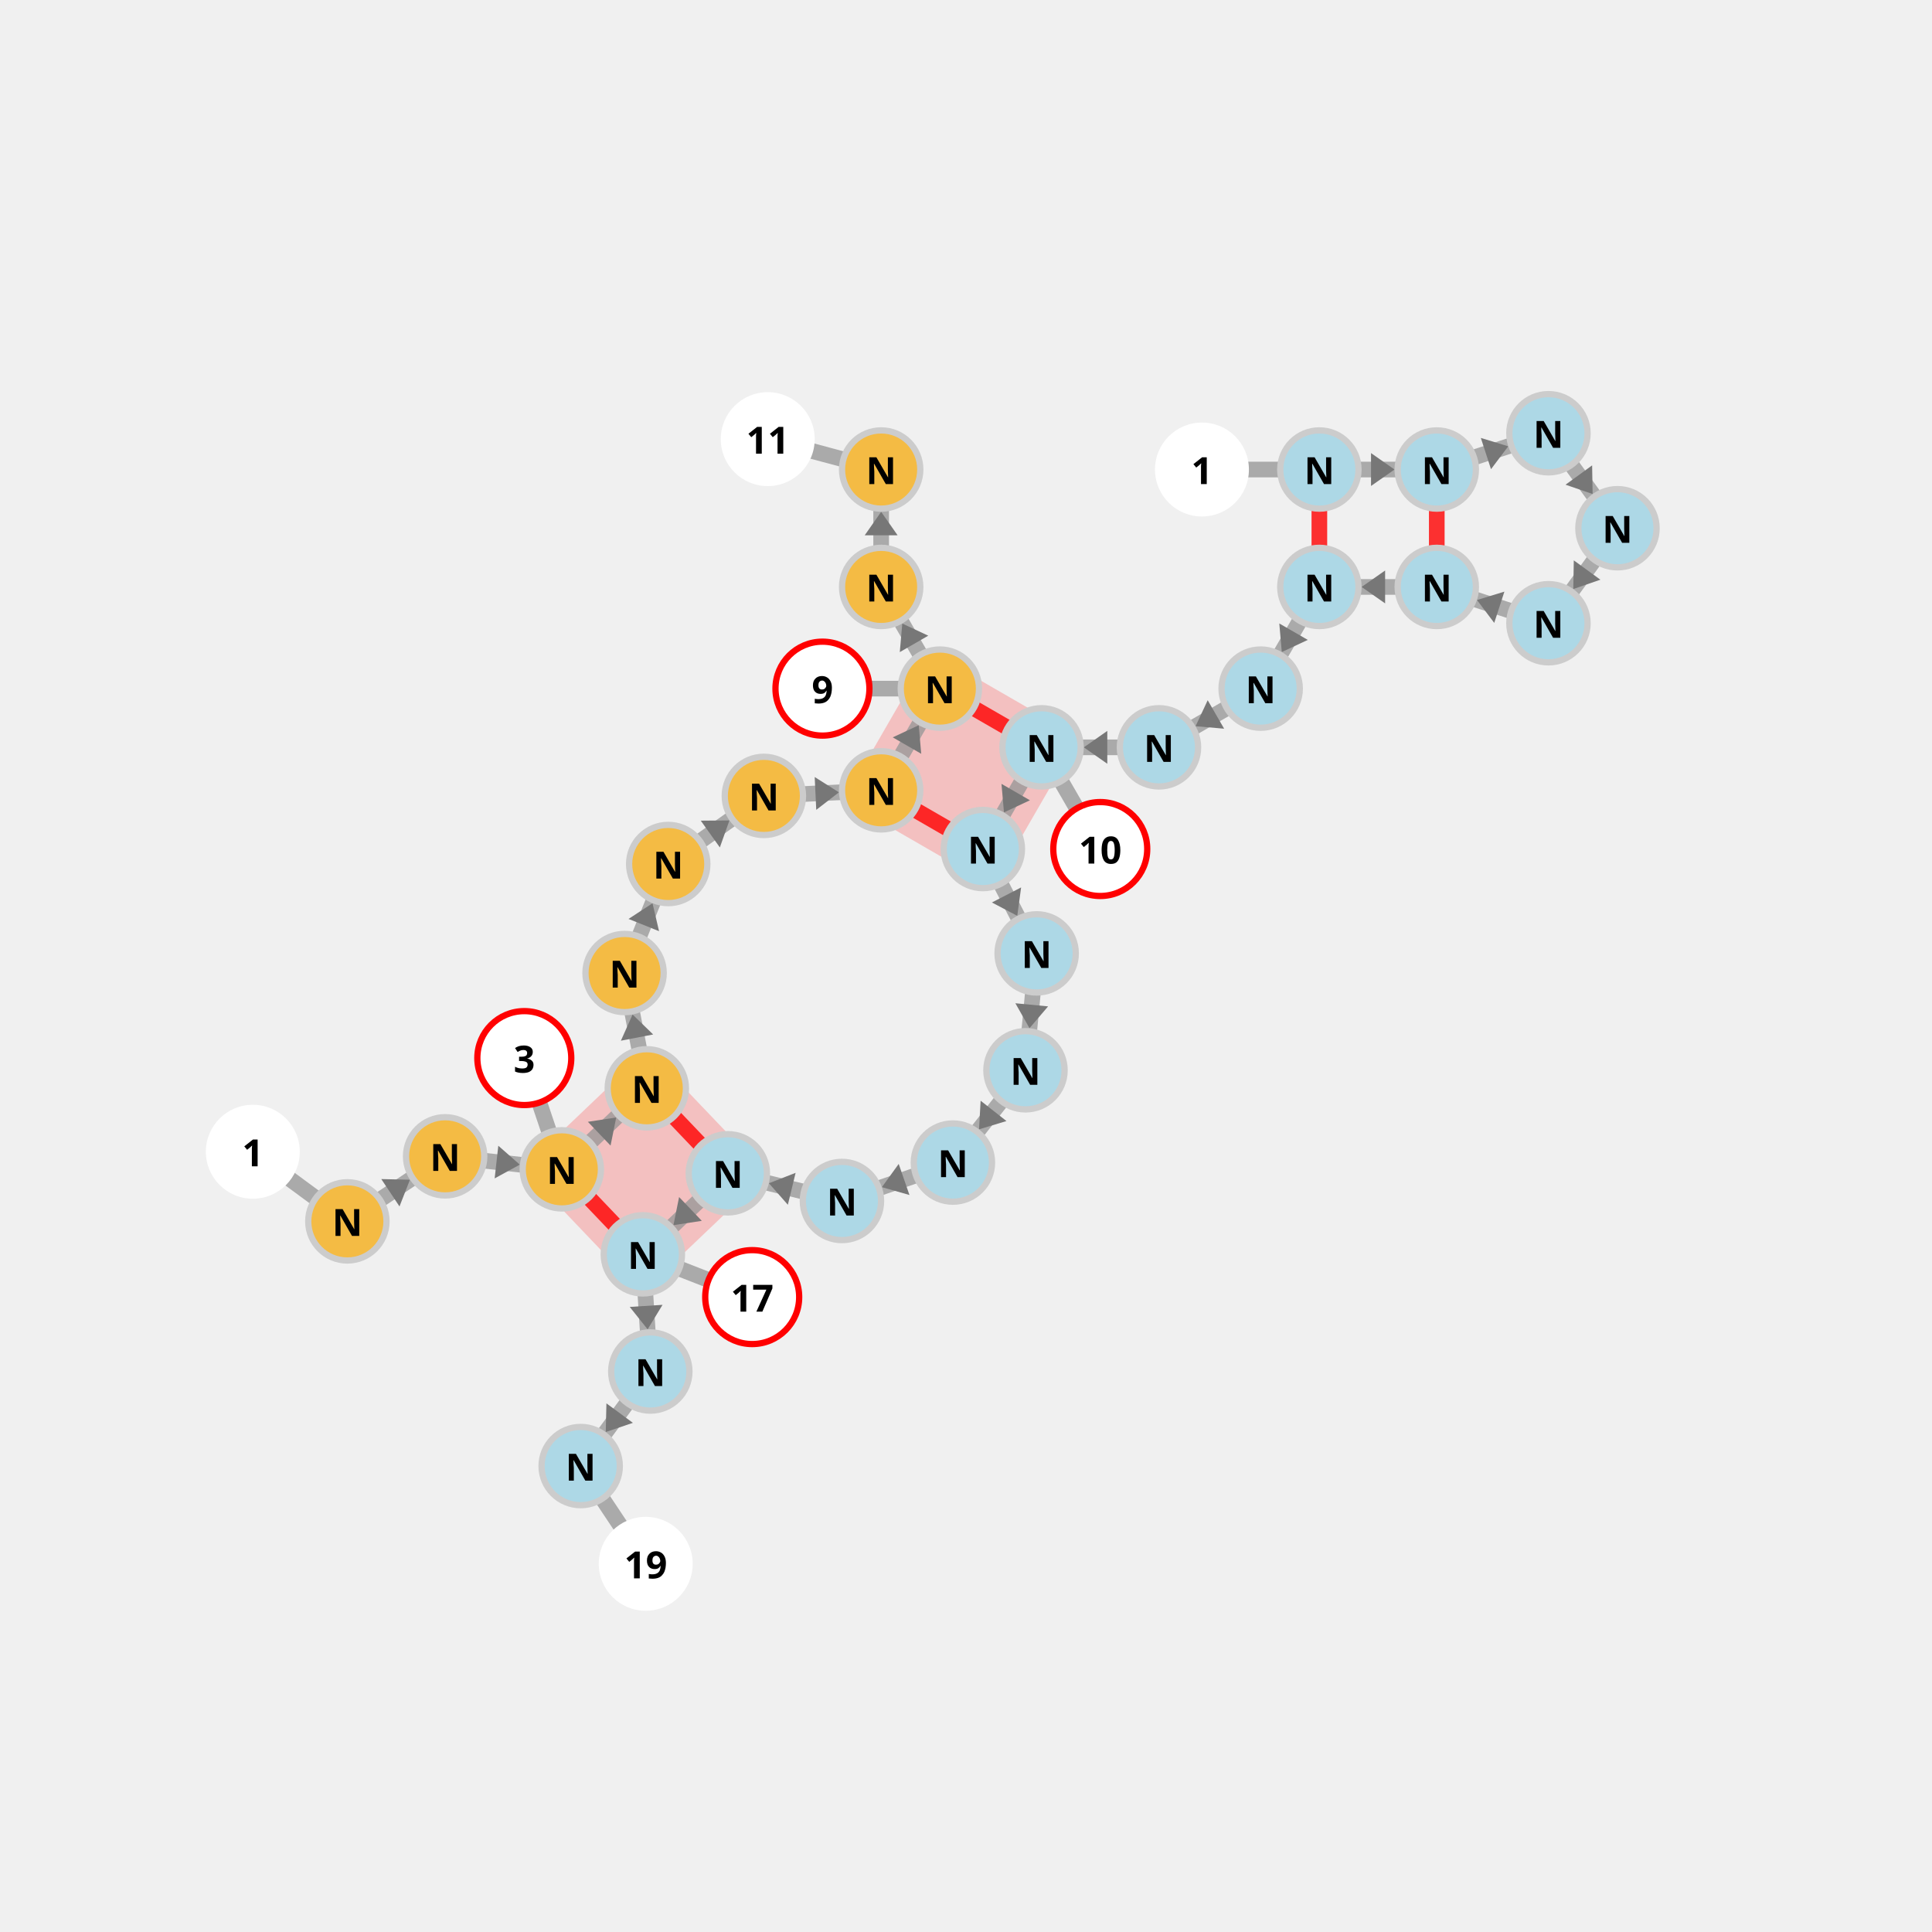
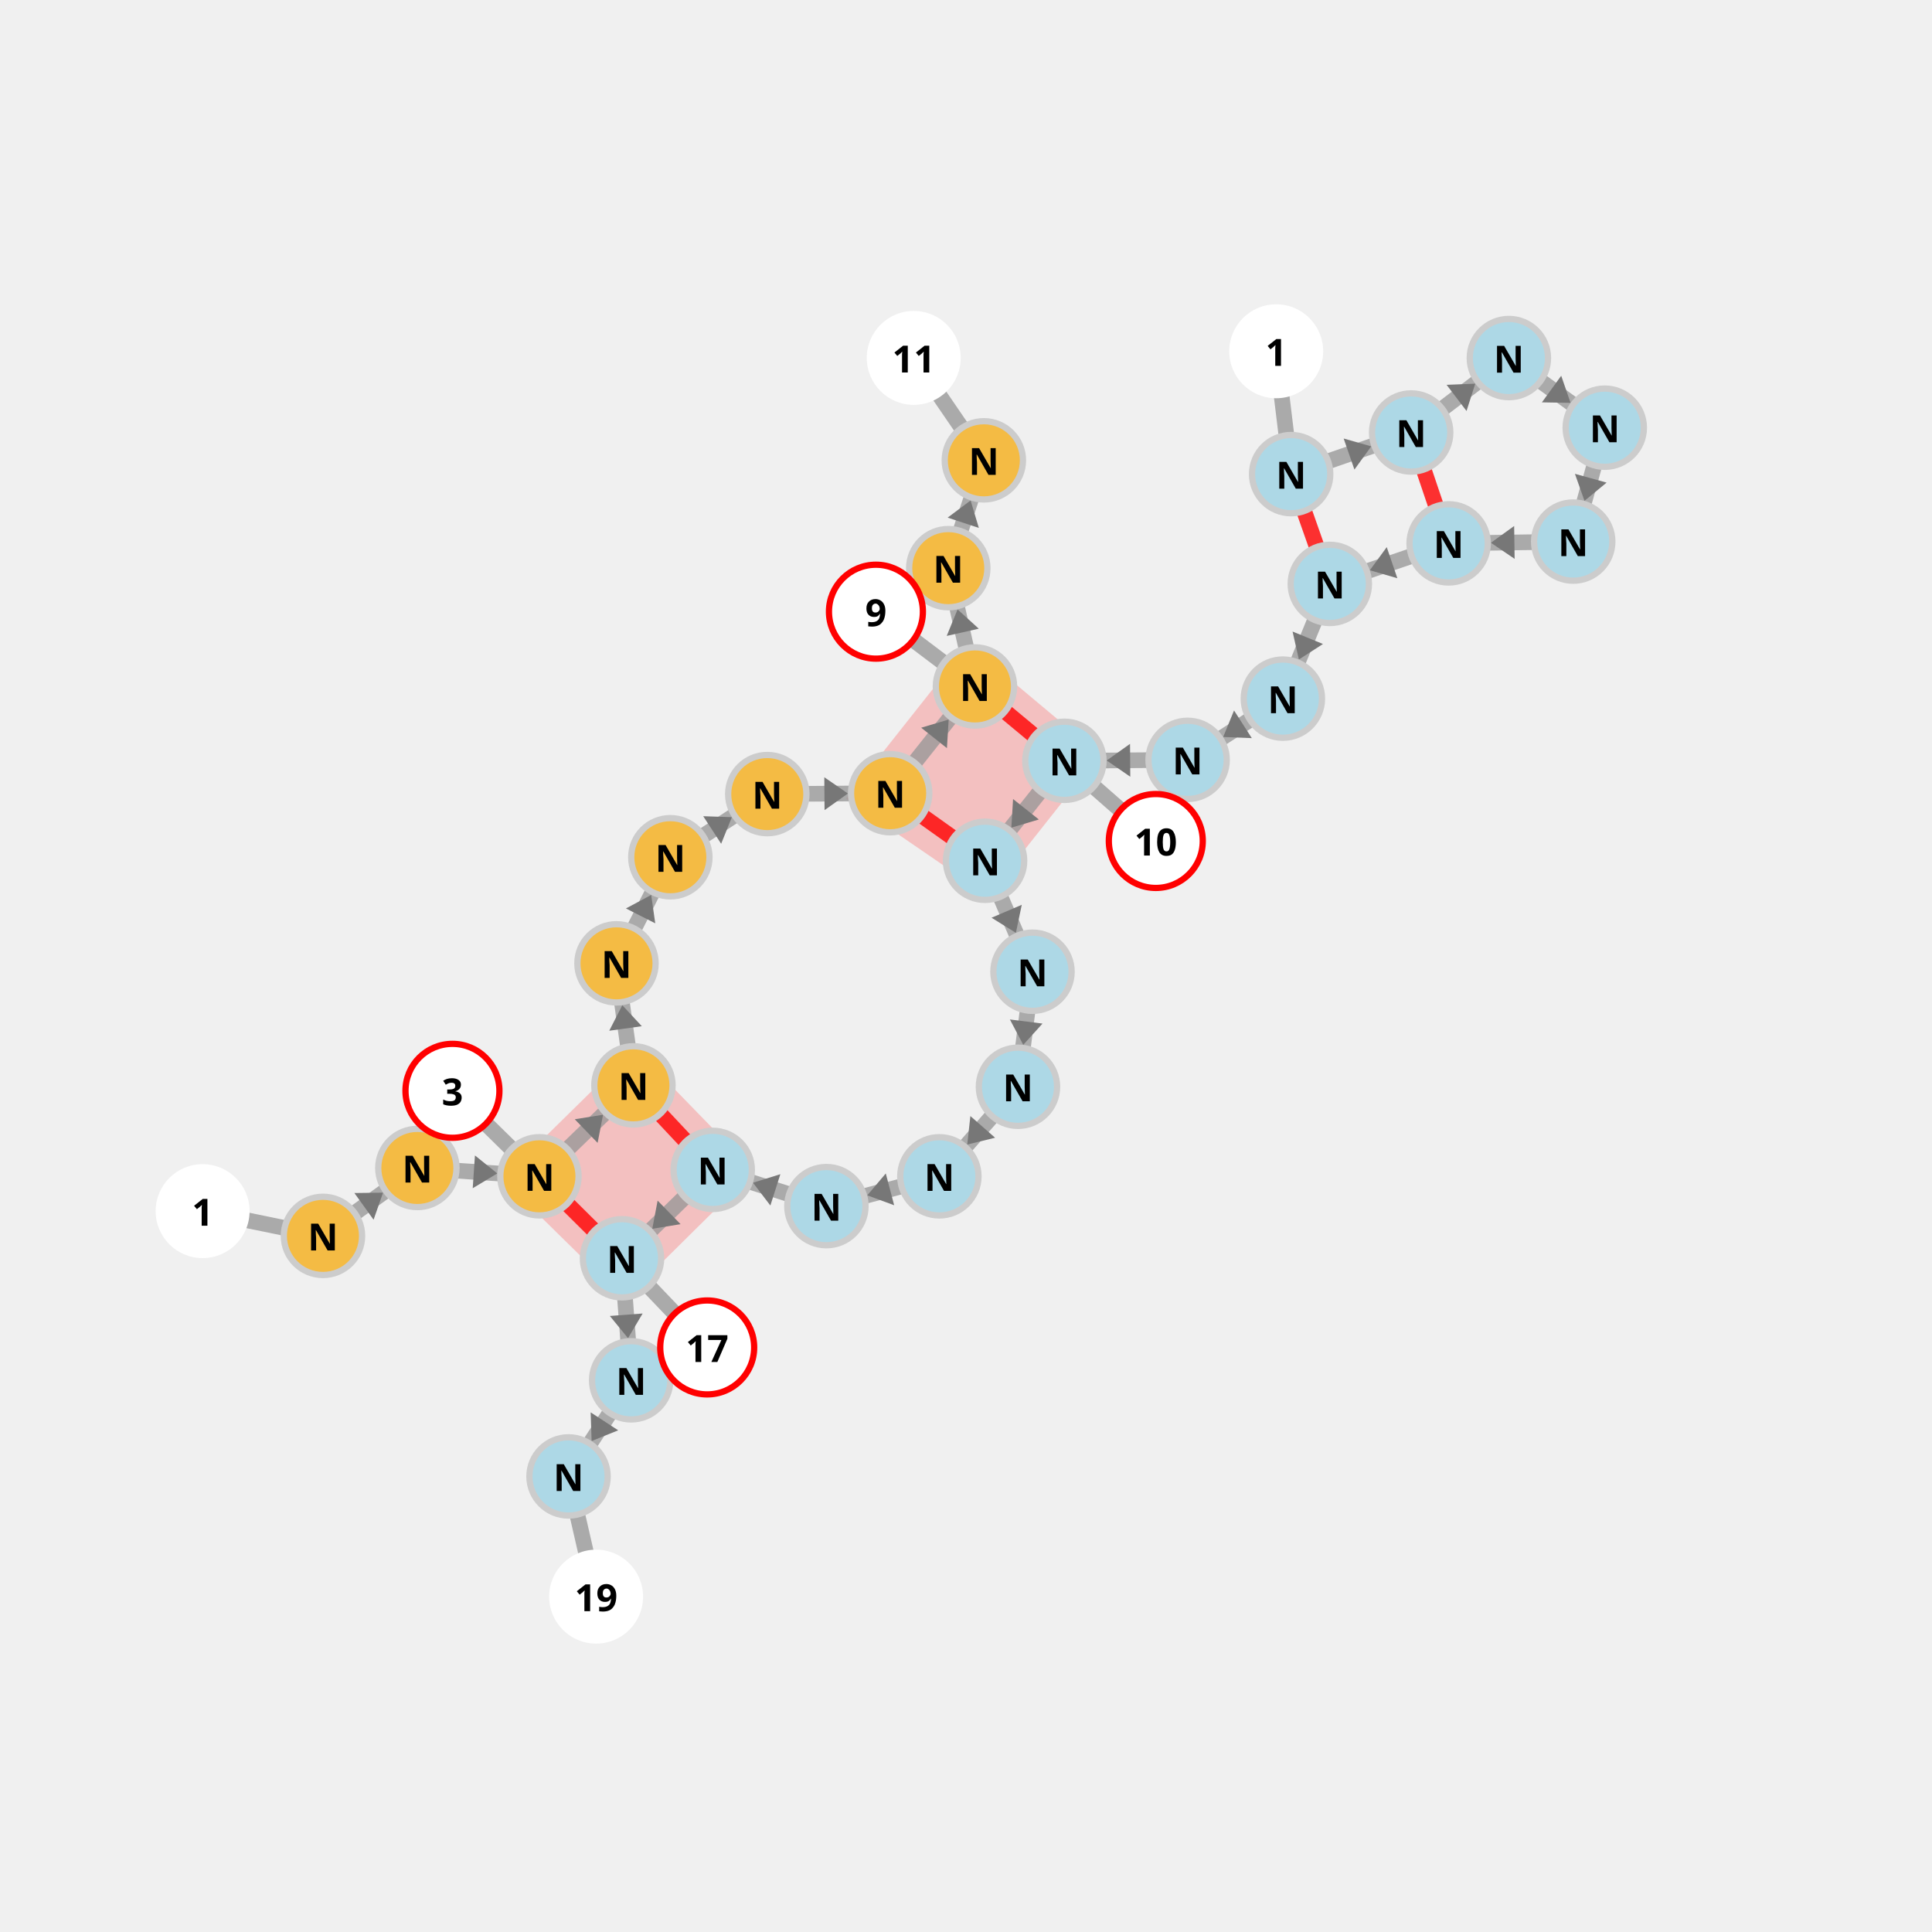
<svg xmlns="http://www.w3.org/2000/svg" viewBox="0 0 300 300">
  <style type="text/css">
 circle.fornac-node, polygon.fornac-node {
  stroke: #ccc;
  stroke-width: 0.8;
  opacity: 1;
  fill: white;
}

path.fornac-directionArrow {
  fill: #777;
  stroke: none;
  stroke-width: 0.8px;
}

g.fornac-plot {
    /* outline: 1px solid red; */
}

circle.fornac-node[base_type="a"] {
  fill: #dbdb8d;
}

circle.fornac-node[base_type="c"] {
  fill: #98df8a;
}

circle.fornac-node[base_type="g"] {
  fill: #ff9896;
}

circle.fornac-node[base_type="u"], circle.fornac-node[base_type="t"] {
  fill: #aec7e8;
}

.fornac-node &gt; text {
     pointer-events: none;
 }

circle.fornac-node[node_type="label"] {
    stroke: transparent;
    stroke-width: 0;
    fill: white;
    display: inline;
}

circle.fornac-node[node_type="protein"] {
    fill: gray;
    fill-opacity: 0.5;
    stroke-width: 4;
}

.fornac-selectedNode &gt; circle.fornac-node {
    stroke: red;
}

text.fornac-nodeLabel {
    font-weight: bold;
    font-family: Tahoma, Geneva, sans-serif;
    font-size: 0.4em;
    color: rgb(100,100,100);
    text-anchor: middle;
    alignment-baseline: middle;
    dominant-baseline: central;
    pointer-events: none;
    -webkit-touch-callout: none;
    -webkit-user-select: none;
    -khtml-user-select: none;
    -moz-user-select: none;
    -ms-user-select: none;
    user-select: none;
}

line.fornac-link {
  stroke: #999;
  stroke-opacity: 0.8;
  stroke-width: 2;
}

line.fornac-link[link_type="pseudoknot"] {
    stroke: red;
}

line.fornac-link[link_type="basepair"] {
  stroke: red;
}

line.fornac-link[link_type="intermolecule"] {
  stroke: blue;
}

line.fornac-link[link_type="chain_chain"] {
  stroke-dasharray: 3,3;
}

line.fornac-link[link_type="fake"] {
  stroke: green;
}

text.fornac-plotLabel {
    font-family: Tahoma, Geneva, sans-serif;
    font-weight: bolder;
    font-size: 1.2em;
    fill: rgba(200, 200, 200, 0.5);
    text-anchor: middle;
    alignment-baseline: central;
}

.fornac-transparent {
    fill: transparent;
    stroke-width: 0;
    stroke-opacity: 0;
    opacity: 0;
    visibility: hidden;
    pointer-events: none;
}

.fornac-dragLine {
  stroke: #999;
  stroke-width: 2;
  pointer-events: none;
}

.fornac-mouseEventHelper &gt; .extent {
  fill-opacity: .1;
  stroke: #fff;
  shape-rendering: crispEdges;
}

.d3-context-menu {
	position: absolute;
	display: none;
	background-color: #f2f2f2;
	border-radius: 4px;

	font-family: Arial, sans-serif;
	font-size: 14px;
	min-width: 150px;
	border: 1px solid #d4d4d4;

	z-index:1200;
}

.d3-context-menu ul {
	list-style-type: none;
	margin: 4px 0px;
	padding: 0px;
	cursor: default;
}

.d3-context-menu ul li {
	padding: 4px 16px;

	-webkit-touch-callout: none; /* iOS Safari */
	-webkit-user-select: none;   /* Chrome/Safari/Opera */
	-khtml-user-select: none;    /* Konqueror */
	-moz-user-select: none;      /* Firefox */
	-ms-user-select: none;       /* Internet Explorer/Edge */
	user-select: none;
}

.d3-context-menu ul li:hover {
	background-color: #4677f8;
	color: #fefefe;
}

.d3-context-menu-selected {
	background-color: #4677f8;
	color: #fefefe;
}

/*
	Header
*/

.d3-context-menu ul li.is-header
.d3-context-menu ul li.is-header:hover {
	background-color: #f2f2f2;
	color: #444;
	font-weight: bold;
	font-style: italic;
}

/*
	Disabled
*/

.d3-context-menu ul li.is-disabled
.d3-context-menu ul li.is-disabled:hover {
	background-color: #f2f2f2;
	color: #888;
	cursor: not-allowed;
}

/*
	Divider
*/

.d3-context-menu ul li.is-divider {
	padding: 0px 0px;
}

.d3-context-menu ul li.is-divider:hover {
	background-color: #f2f2f2;
}

.d3-context-menu ul hr {
	border: 0;
    height: 0;
    border-top: 1px solid rgba(0, 0, 0, 0.1);
    border-bottom: 1px solid rgba(255, 255, 255, 0.3);
}

/*# sourceMappingURL=fornac.css.map*/ 
</style>
-   <g class="fornac-plot" transform="translate(83.31986,-48.64278)scale(1.215503,1.215503)">
-     <polyline points="24.433,189.906 13.577,200.257 3.225,189.401 14.081,179.05 24.433,189.906 " style="fill:red;opacity:0.2;stroke:red;stroke-width:7" />
-     <polyline points="64.51,135.49 57.01,148.481 44.019,140.981 51.519,127.99 64.51,135.49 " style="fill:red;opacity:0.2;stroke:red;stroke-width:7" />
-     <g class="fornac-links">
-       <line class="link fornac-link" x1="100" y1="100" x2="100" y2="115" link_type="basepair" pointer-events="all" start="1" end="7" />
-       <line class="link fornac-link" x1="115" y1="100" x2="115" y2="115" link_type="basepair" pointer-events="all" start="2" end="6" />
-       <line class="link fornac-link" x1="100" y1="100" x2="115" y2="100" link_type="backbone" pointer-events="all" start="1" end="2" />
-       <line class="link fornac-link" x1="115" y1="100" x2="129.266" y2="95.365" link_type="backbone" pointer-events="all" start="2" end="3" />
-       <line class="link fornac-link" x1="129.266" y1="95.365" x2="138.083" y2="107.5" link_type="backbone" pointer-events="all" start="3" end="4" />
-       <line class="link fornac-link" x1="138.083" y1="107.5" x2="129.266" y2="119.635" link_type="backbone" pointer-events="all" start="4" end="5" />
-       <line class="link fornac-link" x1="129.266" y1="119.635" x2="115" y2="115" link_type="backbone" pointer-events="all" start="5" end="6" />
-       <line class="link fornac-link" x1="115" y1="115" x2="100" y2="115" link_type="backbone" pointer-events="all" start="6" end="7" />
-       <line class="link fornac-link" x1="100" y1="115" x2="92.5" y2="127.99" link_type="backbone" pointer-events="all" start="7" end="8" />
-       <line class="link fornac-link" x1="92.5" y1="127.99" x2="79.51" y2="135.49" link_type="backbone" pointer-events="all" start="8" end="9" />
-       <line class="link fornac-link" x1="64.51" y1="135.49" x2="51.519" y2="127.99" link_type="basepair" pointer-events="all" start="10" end="31" />
-       <line class="link fornac-link" x1="79.51" y1="135.49" x2="64.51" y2="135.49" link_type="backbone" pointer-events="all" start="9" end="10" />
-       <line class="link fornac-link" x1="57.01" y1="148.481" x2="44.019" y2="140.981" link_type="basepair" pointer-events="all" start="11" end="30" />
-       <line class="link fornac-link" x1="64.51" y1="135.49" x2="57.01" y2="148.481" link_type="backbone" pointer-events="all" start="10" end="11" />
-       <line class="link fornac-link" x1="57.01" y1="148.481" x2="63.883" y2="161.813" link_type="backbone" pointer-events="all" start="11" end="12" />
-       <line class="link fornac-link" x1="63.883" y1="161.813" x2="62.457" y2="176.745" link_type="backbone" pointer-events="all" start="12" end="13" />
-       <line class="link fornac-link" x1="62.457" y1="176.745" x2="53.185" y2="188.536" link_type="backbone" pointer-events="all" start="13" end="14" />
-       <line class="link fornac-link" x1="53.185" y1="188.536" x2="39.01" y2="193.442" link_type="backbone" pointer-events="all" start="14" end="15" />
-       <line class="link fornac-link" x1="24.433" y1="189.906" x2="14.081" y2="179.05" link_type="basepair" pointer-events="all" start="16" end="26" />
-       <line class="link fornac-link" x1="39.01" y1="193.442" x2="24.433" y2="189.906" link_type="backbone" pointer-events="all" start="15" end="16" />
-       <line class="link fornac-link" x1="13.577" y1="200.257" x2="3.225" y2="189.401" link_type="basepair" pointer-events="all" start="17" end="25" />
-       <line class="link fornac-link" x1="24.433" y1="189.906" x2="13.577" y2="200.257" link_type="backbone" pointer-events="all" start="16" end="17" />
-       <line class="link fornac-link" x1="13.577" y1="200.257" x2="14.528" y2="215.227" link_type="backbone" pointer-events="all" start="17" end="18" />
-       <line class="link fornac-link" x1="14.528" y1="215.227" x2="5.634" y2="227.306" link_type="backbone" pointer-events="all" start="18" end="19" />
-       <line class="link fornac-link" x1="-24.171" y1="196.047" x2="-11.682" y2="187.738" link_type="backbone" pointer-events="all" start="23" end="24" />
-       <line class="link fornac-link" x1="-11.682" y1="187.738" x2="3.225" y2="189.401" link_type="backbone" pointer-events="all" start="24" end="25" />
-       <line class="link fornac-link" x1="3.225" y1="189.401" x2="14.081" y2="179.05" link_type="backbone" pointer-events="all" start="25" end="26" />
-       <line class="link fornac-link" x1="14.081" y1="179.05" x2="11.243" y2="164.321" link_type="backbone" pointer-events="all" start="26" end="27" />
-       <line class="link fornac-link" x1="11.243" y1="164.321" x2="16.818" y2="150.395" link_type="backbone" pointer-events="all" start="27" end="28" />
-       <line class="link fornac-link" x1="16.818" y1="150.395" x2="29.036" y2="141.694" link_type="backbone" pointer-events="all" start="28" end="29" />
-       <line class="link fornac-link" x1="29.036" y1="141.694" x2="44.019" y2="140.981" link_type="backbone" pointer-events="all" start="29" end="30" />
-       <line class="link fornac-link" x1="44.019" y1="140.981" x2="51.519" y2="127.99" link_type="backbone" pointer-events="all" start="30" end="31" />
-       <line class="link fornac-link" x1="51.519" y1="127.99" x2="44.019" y2="115" link_type="backbone" pointer-events="all" start="31" end="32" />
-       <line class="link fornac-link" x1="44.019" y1="115" x2="44.019" y2="100" link_type="backbone" pointer-events="all" start="32" end="33" />
-       <line class="link fornac-link" x1="100" y1="100" x2="85" y2="100" link_type="label_link" pointer-events="all" start="1" end="1" />
-       <line class="link fornac-link" x1="64.51" y1="135.49" x2="72.01" y2="148.481" link_type="label_link" pointer-events="all" start="10" end="1" />
-       <line class="link fornac-link" x1="13.577" y1="200.257" x2="27.546" y2="205.721" link_type="label_link" pointer-events="all" start="17" end="1" />
-       <line class="link fornac-link" x1="5.634" y1="227.306" x2="13.943" y2="239.794" link_type="label_link" pointer-events="all" start="19" end="1" />
-       <line class="link fornac-link" x1="-24.171" y1="196.047" x2="-36.25" y2="187.154" link_type="label_link" pointer-events="all" start="23" end="1" />
-       <line class="link fornac-link" x1="3.225" y1="189.401" x2="-1.568" y2="175.187" link_type="label_link" pointer-events="all" start="25" end="1" />
-       <line class="link fornac-link" x1="51.519" y1="127.99" x2="36.519" y2="127.99" link_type="label_link" pointer-events="all" start="31" end="1" />
-       <line class="link fornac-link" x1="44.019" y1="100" x2="29.53" y2="96.118" link_type="label_link" pointer-events="all" start="33" end="1" />
-     </g>
-     <g class="fornac-nodes">
-       <g class="gnode" struct_name="empty" transform="translate(100,100)" num="n1" rnum="n33">
-         <path class="fornac-directionArrow" node_num="1" />
-         <circle class="fornac-node" node_type="nucleotide" node_num="1" r="5" style="fill: lightblue;" />
-         <text class="fornac-nodeLabel" label_type="nucleotide">N</text>
+   <g class="fornac-mouseEventHelper" style="pointer-events: all;">
+     <rect class="background" width="300" height="300" style="visibility: hidden;" />
+     <g class="fornac-plot" transform="translate(83.31986,-48.64278)scale(1.215503,1.215503)">
+       <polyline points="22.881,189.581 11.247,201.085 0.611,190.637 12.525,178.922 22.881,189.581 " style="fill:red;opacity:0.2;stroke:red;stroke-width:7" />
+       <polyline points="67.096,136.918 56.962,149.742 44.617,141.273 55.649,127.328 67.096,136.918 " style="fill:red;opacity:0.2;stroke:red;stroke-width:7" />
+       <g class="fornac-links">
+         <line class="link fornac-link" x1="96.395" y1="100.588" x2="101.335" y2="114.612" link_type="basepair" pointer-events="all" start="1" end="7" />
+         <line class="link fornac-link" x1="111.727" y1="95.269" x2="116.516" y2="109.434" link_type="basepair" pointer-events="all" start="2" end="6" />
+         <line class="link fornac-link" x1="96.395" y1="100.588" x2="111.727" y2="95.269" link_type="backbone" pointer-events="all" start="1" end="2" />
+         <line class="link fornac-link" x1="111.727" y1="95.269" x2="124.21" y2="85.761" link_type="backbone" pointer-events="all" start="2" end="3" />
+         <line class="link fornac-link" x1="124.21" y1="85.761" x2="136.46" y2="94.656" link_type="backbone" pointer-events="all" start="3" end="4" />
+         <line class="link fornac-link" x1="136.46" y1="94.656" x2="132.428" y2="109.205" link_type="backbone" pointer-events="all" start="4" end="5" />
+         <line class="link fornac-link" x1="132.428" y1="109.205" x2="116.516" y2="109.434" link_type="backbone" pointer-events="all" start="5" end="6" />
+         <line class="link fornac-link" x1="116.516" y1="109.434" x2="101.335" y2="114.612" link_type="backbone" pointer-events="all" start="6" end="7" />
+         <line class="link fornac-link" x1="101.335" y1="114.612" x2="95.338" y2="129.268" link_type="backbone" pointer-events="all" start="7" end="8" />
+         <line class="link fornac-link" x1="95.338" y1="129.268" x2="83.169" y2="137.09" link_type="backbone" pointer-events="all" start="8" end="9" />
+         <line class="link fornac-link" x1="67.429" y1="137.211" x2="56.002" y2="127.711" link_type="basepair" pointer-events="all" start="10" end="31" />
+         <line class="link fornac-link" x1="83.169" y1="137.09" x2="67.429" y2="137.211" link_type="backbone" pointer-events="all" start="9" end="10" />
+         <line class="link fornac-link" x1="57.295" y1="149.982" x2="45.172" y2="141.349" link_type="basepair" pointer-events="all" start="11" end="30" />
+         <line class="link fornac-link" x1="67.429" y1="137.211" x2="57.295" y2="149.982" link_type="backbone" pointer-events="all" start="10" end="11" />
+         <line class="link fornac-link" x1="57.295" y1="149.982" x2="63.353" y2="164.156" link_type="backbone" pointer-events="all" start="11" end="12" />
+         <line class="link fornac-link" x1="63.353" y1="164.156" x2="61.496" y2="178.852" link_type="backbone" pointer-events="all" start="12" end="13" />
+         <line class="link fornac-link" x1="61.496" y1="178.852" x2="51.456" y2="190.293" link_type="backbone" pointer-events="all" start="13" end="14" />
+         <line class="link fornac-link" x1="51.456" y1="190.293" x2="37.024" y2="194.1" link_type="backbone" pointer-events="all" start="14" end="15" />
+         <line class="link fornac-link" x1="22.502" y1="189.471" x2="12.373" y2="178.671" link_type="basepair" pointer-events="all" start="16" end="26" />
+         <line class="link fornac-link" x1="37.024" y1="194.1" x2="22.502" y2="189.471" link_type="backbone" pointer-events="all" start="15" end="16" />
+         <line class="link fornac-link" x1="10.912" y1="200.763" x2="0.365" y2="190.29" link_type="basepair" pointer-events="all" start="17" end="25" />
+         <line class="link fornac-link" x1="22.502" y1="189.471" x2="10.912" y2="200.763" link_type="backbone" pointer-events="all" start="16" end="17" />
+         <line class="link fornac-link" x1="10.912" y1="200.763" x2="12.084" y2="216.352" link_type="backbone" pointer-events="all" start="17" end="18" />
+         <line class="link fornac-link" x1="12.084" y1="216.352" x2="4.083" y2="228.632" link_type="backbone" pointer-events="all" start="18" end="19" />
+         <line class="link fornac-link" x1="-27.29" y1="197.901" x2="-15.229" y2="189.227" link_type="backbone" pointer-events="all" start="23" end="24" />
+         <line class="link fornac-link" x1="-15.229" y1="189.227" x2="0.365" y2="190.29" link_type="backbone" pointer-events="all" start="24" end="25" />
+         <line class="link fornac-link" x1="0.365" y1="190.29" x2="12.373" y2="178.671" link_type="backbone" pointer-events="all" start="25" end="26" />
+         <line class="link fornac-link" x1="12.373" y1="178.671" x2="10.208" y2="163.084" link_type="backbone" pointer-events="all" start="26" end="27" />
+         <line class="link fornac-link" x1="10.208" y1="163.084" x2="17.088" y2="149.531" link_type="backbone" pointer-events="all" start="27" end="28" />
+         <line class="link fornac-link" x1="17.088" y1="149.531" x2="29.473" y2="141.464" link_type="backbone" pointer-events="all" start="28" end="29" />
+         <line class="link fornac-link" x1="29.473" y1="141.464" x2="45.172" y2="141.349" link_type="backbone" pointer-events="all" start="29" end="30" />
+         <line class="link fornac-link" x1="45.172" y1="141.349" x2="56.002" y2="127.711" link_type="backbone" pointer-events="all" start="30" end="31" />
+         <line class="link fornac-link" x1="56.002" y1="127.711" x2="52.593" y2="112.601" link_type="backbone" pointer-events="all" start="31" end="32" />
+         <line class="link fornac-link" x1="52.593" y1="112.601" x2="57.137" y2="98.825" link_type="backbone" pointer-events="all" start="32" end="33" />
+         <line class="link fornac-link" x1="96.395" y1="100.588" x2="94.486" y2="84.894" link_type="label_link" pointer-events="all" start="1" end="1" />
+         <line class="link fornac-link" x1="67.429" y1="137.211" x2="79.104" y2="147.454" link_type="label_link" pointer-events="all" start="10" end="1" />
+         <line class="link fornac-link" x1="10.912" y1="200.763" x2="21.796" y2="212.153" link_type="label_link" pointer-events="all" start="17" end="1" />
+         <line class="link fornac-link" x1="4.083" y1="228.632" x2="7.604" y2="243.987" link_type="label_link" pointer-events="all" start="19" end="1" />
+         <line class="link fornac-link" x1="-27.29" y1="197.901" x2="-42.664" y2="194.741" link_type="label_link" pointer-events="all" start="23" end="1" />
+         <line class="link fornac-link" x1="0.365" y1="190.29" x2="-10.747" y2="179.37" link_type="label_link" pointer-events="all" start="25" end="1" />
+         <line class="link fornac-link" x1="56.002" y1="127.711" x2="43.351" y2="118.16" link_type="label_link" pointer-events="all" start="31" end="1" />
+         <line class="link fornac-link" x1="57.137" y1="98.825" x2="48.182" y2="85.741" link_type="label_link" pointer-events="all" start="33" end="1" />
      </g>
-       <g class="gnode" struct_name="empty" transform="translate(115,100)" num="n2" rnum="n32">
-         <path class="fornac-directionArrow" node_num="2" d="M-8.4,-2.1L-5.4,0L-8.4,2.1" />
-         <circle class="fornac-node" node_type="nucleotide" node_num="2" r="5" style="fill: lightblue;" />
-         <text class="fornac-nodeLabel" label_type="nucleotide">N</text>
-       </g>
-       <g class="gnode" struct_name="empty" transform="translate(129.2658,95.36475)" num="n3" rnum="n31">
-         <path class="fornac-directionArrow" node_num="3" d="M-8.638,0.599L-5.136,1.669L-7.34,4.593" />
-         <circle class="fornac-node" node_type="nucleotide" node_num="3" r="5" style="fill: lightblue;" />
-         <text class="fornac-nodeLabel" label_type="nucleotide">N</text>
-       </g>
-       <g class="gnode" struct_name="empty" transform="translate(138.0826,107.5)" num="n4" rnum="n30">
-         <path class="fornac-directionArrow" node_num="4" d="M-3.238,-8.03L-3.174,-4.369L-6.636,-5.561" />
-         <circle class="fornac-node" node_type="nucleotide" node_num="4" r="5" style="fill: lightblue;" />
-         <text class="fornac-nodeLabel" label_type="nucleotide">N</text>
-       </g>
-       <g class="gnode" struct_name="empty" transform="translate(129.2658,119.6353)" num="n5" rnum="n29">
-         <path class="fornac-directionArrow" node_num="5" d="M6.636,-5.561L3.174,-4.369L3.238,-8.03" />
-         <circle class="fornac-node" node_type="nucleotide" node_num="5" r="5" style="fill: lightblue;" />
-         <text class="fornac-nodeLabel" label_type="nucleotide">N</text>
-       </g>
-       <g class="gnode" struct_name="empty" transform="translate(115,115)" num="n6" rnum="n28">
-         <path class="fornac-directionArrow" node_num="6" d="M7.34,4.593L5.136,1.669L8.638,0.599" />
-         <circle class="fornac-node" node_type="nucleotide" node_num="6" r="5" style="fill: lightblue;" />
-         <text class="fornac-nodeLabel" label_type="nucleotide">N</text>
-       </g>
-       <g class="gnode" struct_name="empty" transform="translate(100,115)" num="n7" rnum="n27">
-         <path class="fornac-directionArrow" node_num="7" d="M8.4,2.1L5.4,0L8.4,-2.1" />
-         <circle class="fornac-node" node_type="nucleotide" node_num="7" r="5" style="fill: lightblue;" />
-         <text class="fornac-nodeLabel" label_type="nucleotide">N</text>
-       </g>
-       <g class="gnode" struct_name="empty" transform="translate(92.5,127.9904)" num="n8" rnum="n26">
-         <path class="fornac-directionArrow" node_num="8" d="M6.019,-6.225L2.7,-4.677L2.381,-8.325" />
-         <circle class="fornac-node" node_type="nucleotide" node_num="8" r="5" style="fill: lightblue;" />
-         <text class="fornac-nodeLabel" label_type="nucleotide">N</text>
-       </g>
-       <g class="gnode" struct_name="empty" transform="translate(79.50962,135.4904)" num="n9" rnum="n25">
-         <path class="fornac-directionArrow" node_num="9" d="M8.325,-2.381L4.677,-2.7L6.225,-6.019" />
-         <circle class="fornac-node" node_type="nucleotide" node_num="9" r="5" style="fill: lightblue;" />
-         <text class="fornac-nodeLabel" label_type="nucleotide">N</text>
-       </g>
-       <g class="gnode" struct_name="empty" transform="translate(64.50962,135.4904)" num="n10" rnum="n24">
-         <path class="fornac-directionArrow" node_num="10" d="M8.4,2.1L5.4,-1.0231815394945444e-14L8.4,-2.1" />
-         <circle class="fornac-node" node_type="nucleotide" node_num="10" r="5" style="fill: lightblue;" />
-         <text class="fornac-nodeLabel" label_type="nucleotide">N</text>
-       </g>
-       <g class="gnode" struct_name="empty" transform="translate(57.00962,148.4808)" num="n11" rnum="n23">
-         <path class="fornac-directionArrow" node_num="11" d="M6.019,-6.225L2.7,-4.677L2.381,-8.325" />
-         <circle class="fornac-node" node_type="nucleotide" node_num="11" r="5" style="fill: lightblue;" />
-         <text class="fornac-nodeLabel" label_type="nucleotide">N</text>
-       </g>
-       <g class="gnode" struct_name="empty" transform="translate(63.88302,161.8133)" num="n12" rnum="n22">
-         <path class="fornac-directionArrow" node_num="12" d="M-1.983,-8.428L-2.474,-4.8L-5.716,-6.504" />
-         <circle class="fornac-node" node_type="nucleotide" node_num="12" r="5" style="fill: lightblue;" />
-         <text class="fornac-nodeLabel" label_type="nucleotide">N</text>
-       </g>
-       <g class="gnode" struct_name="empty" transform="translate(62.45718,176.7454)" num="n13" rnum="n21">
-         <path class="fornac-directionArrow" node_num="13" d="M2.889,-8.162L0.513,-5.376L-1.292,-8.562" />
-         <circle class="fornac-node" node_type="nucleotide" node_num="13" r="5" style="fill: lightblue;" />
-         <text class="fornac-nodeLabel" label_type="nucleotide">N</text>
-       </g>
-       <g class="gnode" struct_name="empty" transform="translate(53.18479,188.5362)" num="n14" rnum="n20">
-         <path class="fornac-directionArrow" node_num="14" d="M6.843,-5.305L3.338,-4.245L3.542,-7.901" />
-         <circle class="fornac-node" node_type="nucleotide" node_num="14" r="5" style="fill: lightblue;" />
-         <text class="fornac-nodeLabel" label_type="nucleotide">N</text>
-       </g>
-       <g class="gnode" struct_name="empty" transform="translate(39.00978,193.4422)" num="n15" rnum="n19">
-         <path class="fornac-directionArrow" node_num="15" d="M8.625,-0.763L5.103,-1.766L7.251,-4.732" />
-         <circle class="fornac-node" node_type="nucleotide" node_num="15" r="5" style="fill: lightblue;" />
-         <text class="fornac-nodeLabel" label_type="nucleotide">N</text>
-       </g>
-       <g class="gnode" struct_name="empty" transform="translate(24.43261,189.9058)" num="n16" rnum="n18">
-         <path class="fornac-directionArrow" node_num="16" d="M7.668,4.021L5.248,1.273L8.658,-0.06" />
-         <circle class="fornac-node" node_type="nucleotide" node_num="16" r="5" style="fill: lightblue;" />
-         <text class="fornac-nodeLabel" label_type="nucleotide">N</text>
-       </g>
-       <g class="gnode" struct_name="empty" transform="translate(13.57659,200.257)" num="n17" rnum="n17">
-         <path class="fornac-directionArrow" node_num="17" d="M7.529,-4.277L3.908,-3.726L4.63,-7.317" />
-         <circle class="fornac-node" node_type="nucleotide" node_num="17" r="5" style="fill: lightblue;" />
-         <text class="fornac-nodeLabel" label_type="nucleotide">N</text>
-       </g>
-       <g class="gnode" struct_name="empty" transform="translate(14.52795,215.2268)" num="n18" rnum="n16">
-         <path class="fornac-directionArrow" node_num="18" d="M1.563,-8.516L-0.342,-5.389L-2.629,-8.25" />
-         <circle class="fornac-node" node_type="nucleotide" node_num="18" r="5" style="fill: lightblue;" />
-         <text class="fornac-nodeLabel" label_type="nucleotide">N</text>
-       </g>
-       <g class="gnode" struct_name="empty" transform="translate(5.634335,227.3058)" num="n19" rnum="n15">
-         <path class="fornac-directionArrow" node_num="19" d="M6.671,-5.519L3.202,-4.348L3.289,-8.009" />
-         <circle class="fornac-node" node_type="nucleotide" node_num="19" r="5" style="fill: lightblue;" />
-         <text class="fornac-nodeLabel" label_type="nucleotide">N</text>
-       </g>
-       <g class="gnode" struct_name="empty" transform="translate(-24.17072,196.0472)" num="n23" rnum="n11">
-         <circle class="fornac-node" node_type="nucleotide" node_num="23" r="5" style="fill: #F4BB44;" />
-         <text class="fornac-nodeLabel" label_type="nucleotide">N</text>
-       </g>
-       <g class="gnode" struct_name="empty" transform="translate(-11.68217,187.7384)" num="n24" rnum="n10">
-         <path class="fornac-directionArrow" node_num="24" d="M-8.157,2.905L-4.496,2.991L-5.83,6.401" />
-         <circle class="fornac-node" node_type="nucleotide" node_num="24" r="5" style="fill: #F4BB44;" />
-         <text class="fornac-nodeLabel" label_type="nucleotide">N</text>
-       </g>
-       <g class="gnode" struct_name="empty" transform="translate(3.22541,189.401)" num="n25" rnum="n9">
-         <path class="fornac-directionArrow" node_num="25" d="M-8.115,-3.018L-5.367,-0.599L-8.581,1.156" />
-         <circle class="fornac-node" node_type="nucleotide" node_num="25" r="5" style="fill: #F4BB44;" />
-         <text class="fornac-nodeLabel" label_type="nucleotide">N</text>
-       </g>
-       <g class="gnode" struct_name="empty" transform="translate(14.08142,179.0498)" num="n26" rnum="n8">
-         <path class="fornac-directionArrow" node_num="26" d="M-7.529,4.277L-3.908,3.726L-4.63,7.317" />
-         <circle class="fornac-node" node_type="nucleotide" node_num="26" r="5" style="fill: #F4BB44;" />
-         <text class="fornac-nodeLabel" label_type="nucleotide">N</text>
-       </g>
-       <g class="gnode" struct_name="empty" transform="translate(11.24265,164.3209)" num="n27" rnum="n7">
-         <path class="fornac-directionArrow" node_num="27" d="M-0.472,8.646L1.022,5.302L3.652,7.851" />
-         <circle class="fornac-node" node_type="nucleotide" node_num="27" r="5" style="fill: #F4BB44;" />
-         <text class="fornac-nodeLabel" label_type="nucleotide">N</text>
-       </g>
-       <g class="gnode" struct_name="empty" transform="translate(16.81759,150.3953)" num="n28" rnum="n6">
-         <path class="fornac-directionArrow" node_num="28" d="M-5.072,7.018L-2.007,5.013L-1.172,8.579" />
-         <circle class="fornac-node" node_type="nucleotide" node_num="28" r="5" style="fill: #F4BB44;" />
-         <text class="fornac-nodeLabel" label_type="nucleotide">N</text>
-       </g>
-       <g class="gnode" struct_name="empty" transform="translate(29.03623,141.6945)" num="n29" rnum="n5">
-         <path class="fornac-directionArrow" node_num="29" d="M-8.061,3.162L-4.399,3.132L-5.624,6.583" />
-         <circle class="fornac-node" node_type="nucleotide" node_num="29" r="5" style="fill: #F4BB44;" />
-         <text class="fornac-nodeLabel" label_type="nucleotide">N</text>
-       </g>
-       <g class="gnode" struct_name="empty" transform="translate(44.01924,140.9808)" num="n30" rnum="n4">
-         <path class="fornac-directionArrow" node_num="30" d="M-8.49,-1.698L-5.394,0.257L-8.291,2.497" />
-         <circle class="fornac-node" node_type="nucleotide" node_num="30" r="5" style="fill: #F4BB44;" />
-         <text class="fornac-nodeLabel" label_type="nucleotide">N</text>
-       </g>
-       <g class="gnode" struct_name="empty" transform="translate(51.51924,127.9904)" num="n31" rnum="n3">
-         <path class="fornac-directionArrow" node_num="31" d="M-6.019,6.225L-2.7,4.677L-2.381,8.325" />
-         <circle class="fornac-node" node_type="nucleotide" node_num="31" r="5" style="fill: #F4BB44;" />
-         <text class="fornac-nodeLabel" label_type="nucleotide">N</text>
-       </g>
-       <g class="gnode" struct_name="empty" transform="translate(44.01924,115)" num="n32" rnum="n2">
-         <path class="fornac-directionArrow" node_num="32" d="M2.381,8.325L2.7,4.677L6.019,6.225" />
-         <circle class="fornac-node" node_type="nucleotide" node_num="32" r="5" style="fill: #F4BB44;" />
-         <text class="fornac-nodeLabel" label_type="nucleotide">N</text>
-       </g>
-       <g class="gnode" struct_name="empty" transform="translate(44.01924,100)" num="n33" rnum="n1">
-         <path class="fornac-directionArrow" node_num="33" d="M-2.1,8.4L2.0463630789890888e-14,5.4L2.1,8.4" />
-         <circle class="fornac-node" node_type="nucleotide" node_num="33" r="5" style="fill: #F4BB44;" />
-         <text class="fornac-nodeLabel" label_type="nucleotide">N</text>
-       </g>
-       <g class="gnode" struct_name="empty" transform="translate(85,100)" num="n-1" rnum="n35" label_gnum="1">
-         <circle class="fornac-node" r="6" node_type="label" node_num="-1" label_num="1" />
-         <text class="fornac-nodeLabel" label_type="label">1</text>
-       </g>
-       <g class="gnode" struct_name="empty" transform="translate(72.00962,148.4808)" num="n-1" rnum="n35" label_gnum="10">
-         <circle class="fornac-node" r="6" node_type="label" node_num="-1" label_num="10" style="stroke: red;stroke-width: 0.8;" />
-         <text class="fornac-nodeLabel" label_type="label">10</text>
-       </g>
-       <g class="gnode" struct_name="empty" transform="translate(27.5459,205.7213)" num="n-1" rnum="n35" label_gnum="17">
-         <circle class="fornac-node" r="6" node_type="label" node_num="-1" label_num="17" style="stroke: red;stroke-width: 0.8;" />
-         <text class="fornac-nodeLabel" label_type="label">17</text>
-       </g>
-       <g class="gnode" struct_name="empty" transform="translate(13.94314,239.7944)" num="n-1" rnum="n35" label_gnum="19">
-         <circle class="fornac-node" r="6" node_type="label" node_num="-1" label_num="19" />
-         <text class="fornac-nodeLabel" label_type="label">19</text>
-       </g>
-       <g class="gnode" struct_name="empty" transform="translate(-36.24977,187.1536)" num="n-1" rnum="n35" label_gnum="23">
-         <circle class="fornac-node" r="6" node_type="label" node_num="-1" label_num="23" />
-         <text class="fornac-nodeLabel" label_type="label">1</text>
-       </g>
-       <g class="gnode" struct_name="empty" transform="translate(-1.568002,175.1875)" num="n-1" rnum="n35" label_gnum="25">
-         <circle class="fornac-node" r="6" node_type="label" node_num="-1" label_num="25" style="stroke: red;stroke-width: 0.8;" />
-         <text class="fornac-nodeLabel" label_type="label">3</text>
-       </g>
-       <g class="gnode" struct_name="empty" transform="translate(36.51924,127.9904)" num="n-1" rnum="n35" label_gnum="31">
-         <circle class="fornac-node" r="6" node_type="label" node_num="-1" label_num="31" style="stroke: red;stroke-width: 0.8;" />
-         <text class="fornac-nodeLabel" label_type="label">9</text>
-       </g>
-       <g class="gnode" struct_name="empty" transform="translate(29.53035,96.11771)" num="n-1" rnum="n35" label_gnum="33">
-         <circle class="fornac-node" r="6" node_type="label" node_num="-1" label_num="33" />
-         <text class="fornac-nodeLabel" label_type="label">11</text>
-       </g>
-       <g class="gnode" transform="translate(107.5,107.5)" num="n-1" rnum="n35" label_gnum="34">
-         <text class="fornac-nodeLabel" label_type="middle" label_num="34" />
-       </g>
-       <g class="gnode" transform="translate(54.26443,138.2356)" num="n-1" rnum="n35" label_gnum="35">
-         <text class="fornac-nodeLabel" label_type="middle" label_num="35" />
-       </g>
-       <g class="gnode" transform="translate(13.82901,189.6534)" num="n-1" rnum="n35" label_gnum="36">
-         <text class="fornac-nodeLabel" label_type="middle" label_num="36" />
-       </g>
-       <g class="gnode" transform="translate(44.01924,100)" num="n-3" rnum="n37">
-         <text class="fornac-nodeLabel" label_type="middle" />
-       </g>
-       <g class="gnode" transform="translate(100,100)" num="n-2" rnum="n36">
-         <text class="fornac-nodeLabel" label_type="middle" />
-       </g>
-       <g class="gnode" transform="translate(72.00962,119.6202)" num="n-1" rnum="n35" label_gnum="37">
-         <text class="fornac-nodeLabel" label_type="middle" label_num="37" />
-       </g>
-       <g class="gnode" transform="translate(125.3229,107.5)" num="n-1" rnum="n35" label_gnum="38">
-         <text class="fornac-nodeLabel" label_type="middle" label_num="38" />
-       </g>
-       <g class="gnode" transform="translate(-6.51232,209.0488)" num="n-1" rnum="n35" label_gnum="39">
-         <text class="fornac-nodeLabel" label_type="middle" label_num="39" />
-       </g>
-       <g class="gnode" transform="translate(37.7431,166.8513)" num="n-1" rnum="n35" label_gnum="40">
-         <text class="fornac-nodeLabel" label_type="middle" label_num="40" />
+       <g class="fornac-nodes">
+         <g class="gnode" struct_name="empty" transform="translate(96.39491,100.5875)" num="n1" rnum="n33">
+           <path class="fornac-directionArrow" node_num="1" />
+           <circle class="fornac-node" node_type="nucleotide" node_num="1" r="5" style="fill: lightblue;" />
+           <text class="fornac-nodeLabel" label_type="nucleotide">N</text>
+         </g>
+         <g class="gnode" struct_name="empty" transform="translate(111.7273,95.26935)" num="n2" rnum="n32">
+           <path class="fornac-directionArrow" node_num="2" d="M-8.624,0.769L-5.102,1.77L-7.248,4.737" />
+           <circle class="fornac-node" node_type="nucleotide" node_num="2" r="5" style="fill: lightblue;" />
+           <text class="fornac-nodeLabel" label_type="nucleotide">N</text>
+         </g>
+         <g class="gnode" struct_name="empty" transform="translate(124.2101,85.76092)" num="n3" rnum="n31">
+           <path class="fornac-directionArrow" node_num="3" d="M-7.955,3.419L-4.296,3.272L-5.41,6.761" />
+           <circle class="fornac-node" node_type="nucleotide" node_num="3" r="5" style="fill: lightblue;" />
+           <text class="fornac-nodeLabel" label_type="nucleotide">N</text>
+         </g>
+         <g class="gnode" struct_name="empty" transform="translate(136.4595,94.65617)" num="n4" rnum="n30">
+           <path class="fornac-directionArrow" node_num="4" d="M-5.563,-6.635L-4.369,-3.173L-8.031,-3.237" />
+           <circle class="fornac-node" node_type="nucleotide" node_num="4" r="5" style="fill: lightblue;" />
+           <text class="fornac-nodeLabel" label_type="nucleotide">N</text>
+         </g>
+         <g class="gnode" struct_name="empty" transform="translate(132.428,109.2047)" num="n5" rnum="n29">
+           <path class="fornac-directionArrow" node_num="5" d="M4.267,-7.534L1.442,-5.204L0.219,-8.656" />
+           <circle class="fornac-node" node_type="nucleotide" node_num="5" r="5" style="fill: lightblue;" />
+           <text class="fornac-nodeLabel" label_type="nucleotide">N</text>
+         </g>
+         <g class="gnode" struct_name="empty" transform="translate(116.5157,109.4343)" num="n6" rnum="n28">
+           <path class="fornac-directionArrow" node_num="6" d="M8.429,1.979L5.399,-0.078L8.369,-2.221" />
+           <circle class="fornac-node" node_type="nucleotide" node_num="6" r="5" style="fill: lightblue;" />
+           <text class="fornac-nodeLabel" label_type="nucleotide">N</text>
+         </g>
+         <g class="gnode" struct_name="empty" transform="translate(101.3355,114.6116)" num="n7" rnum="n27">
+           <path class="fornac-directionArrow" node_num="7" d="M8.628,-0.724L5.111,-1.743L7.272,-4.699" />
+           <circle class="fornac-node" node_type="nucleotide" node_num="7" r="5" style="fill: lightblue;" />
+           <text class="fornac-nodeLabel" label_type="nucleotide">N</text>
+         </g>
+         <g class="gnode" struct_name="empty" transform="translate(95.33763,129.2676)" num="n8" rnum="n26">
+           <path class="fornac-directionArrow" node_num="8" d="M5.125,-6.979L2.045,-4.998L1.238,-8.57" />
+           <circle class="fornac-node" node_type="nucleotide" node_num="8" r="5" style="fill: lightblue;" />
+           <text class="fornac-nodeLabel" label_type="nucleotide">N</text>
+         </g>
+         <g class="gnode" struct_name="empty" transform="translate(83.1687,137.0896)" num="n9" rnum="n25">
+           <path class="fornac-directionArrow" node_num="9" d="M8.202,-2.775L4.543,-2.92L5.931,-6.309" />
+           <circle class="fornac-node" node_type="nucleotide" node_num="9" r="5" style="fill: lightblue;" />
+           <text class="fornac-nodeLabel" label_type="nucleotide">N</text>
+         </g>
+         <g class="gnode" struct_name="empty" transform="translate(67.42871,137.2111)" num="n10" rnum="n24">
+           <path class="fornac-directionArrow" node_num="10" d="M8.416,2.035L5.4,-0.042L8.384,-2.165" />
+           <circle class="fornac-node" node_type="nucleotide" node_num="10" r="5" style="fill: lightblue;" />
+           <text class="fornac-nodeLabel" label_type="nucleotide">N</text>
+         </g>
+         <g class="gnode" struct_name="empty" transform="translate(57.29468,149.9816)" num="n11" rnum="n23">
+           <path class="fornac-directionArrow" node_num="11" d="M6.867,-5.275L3.357,-4.23L3.577,-7.885" />
+           <circle class="fornac-node" node_type="nucleotide" node_num="11" r="5" style="fill: lightblue;" />
+           <text class="fornac-nodeLabel" label_type="nucleotide">N</text>
+         </g>
+         <g class="gnode" struct_name="empty" transform="translate(63.35267,164.1561)" num="n12" rnum="n22">
+           <path class="fornac-directionArrow" node_num="12" d="M-1.37,-8.549L-2.122,-4.966L-5.232,-6.899" />
+           <circle class="fornac-node" node_type="nucleotide" node_num="12" r="5" style="fill: lightblue;" />
+           <text class="fornac-nodeLabel" label_type="nucleotide">N</text>
+         </g>
+         <g class="gnode" struct_name="empty" transform="translate(61.4962,178.8516)" num="n13" rnum="n21">
+           <path class="fornac-directionArrow" node_num="13" d="M3.136,-8.071L0.677,-5.357L-1.031,-8.597" />
+           <circle class="fornac-node" node_type="nucleotide" node_num="13" r="5" style="fill: lightblue;" />
+           <text class="fornac-nodeLabel" label_type="nucleotide">N</text>
+         </g>
+         <g class="gnode" struct_name="empty" transform="translate(51.45585,190.293)" num="n14" rnum="n20">
+           <path class="fornac-directionArrow" node_num="14" d="M7.119,-4.929L3.562,-4.059L3.962,-7.699" />
+           <circle class="fornac-node" node_type="nucleotide" node_num="14" r="5" style="fill: lightblue;" />
+           <text class="fornac-nodeLabel" label_type="nucleotide">N</text>
+         </g>
+         <g class="gnode" struct_name="empty" transform="translate(37.02387,194.1004)" num="n15" rnum="n19">
+           <path class="fornac-directionArrow" node_num="15" d="M8.658,-0.112L5.221,-1.377L7.586,-4.173" />
+           <circle class="fornac-node" node_type="nucleotide" node_num="15" r="5" style="fill: lightblue;" />
+           <text class="fornac-nodeLabel" label_type="nucleotide">N</text>
+         </g>
+         <g class="gnode" struct_name="empty" transform="translate(22.50202,189.4713)" num="n16" rnum="n18">
+           <path class="fornac-directionArrow" node_num="16" d="M7.365,4.552L5.145,1.64L8.641,0.55" />
+           <circle class="fornac-node" node_type="nucleotide" node_num="16" r="5" style="fill: lightblue;" />
+           <text class="fornac-nodeLabel" label_type="nucleotide">N</text>
+         </g>
+         <g class="gnode" struct_name="empty" transform="translate(10.91233,200.7628)" num="n17" rnum="n17">
+           <path class="fornac-directionArrow" node_num="17" d="M7.482,-4.358L3.868,-3.768L4.551,-7.366" />
+           <circle class="fornac-node" node_type="nucleotide" node_num="17" r="5" style="fill: lightblue;" />
+           <text class="fornac-nodeLabel" label_type="nucleotide">N</text>
+         </g>
+         <g class="gnode" struct_name="empty" transform="translate(12.08363,216.3518)" num="n18" rnum="n16">
+           <path class="fornac-directionArrow" node_num="18" d="M1.465,-8.534L-0.405,-5.385L-2.723,-8.219" />
+           <circle class="fornac-node" node_type="nucleotide" node_num="18" r="5" style="fill: lightblue;" />
+           <text class="fornac-nodeLabel" label_type="nucleotide">N</text>
+         </g>
+         <g class="gnode" struct_name="empty" transform="translate(4.083162,228.6318)" num="n19" rnum="n15">
+           <path class="fornac-directionArrow" node_num="19" d="M6.345,-5.892L2.948,-4.524L2.826,-8.184" />
+           <circle class="fornac-node" node_type="nucleotide" node_num="19" r="5" style="fill: lightblue;" />
+           <text class="fornac-nodeLabel" label_type="nucleotide">N</text>
+         </g>
+         <g class="gnode" struct_name="empty" transform="translate(-27.29009,197.9011)" num="n23" rnum="n11">
+           <circle class="fornac-node" node_type="nucleotide" node_num="23" r="5" style="fill: #F4BB44;" />
+           <text class="fornac-nodeLabel" label_type="nucleotide">N</text>
+         </g>
+         <g class="gnode" struct_name="empty" transform="translate(-15.22878,189.2272)" num="n24" rnum="n10">
+           <path class="fornac-directionArrow" node_num="24" d="M-8.046,3.199L-4.384,3.153L-5.594,6.609" />
+           <circle class="fornac-node" node_type="nucleotide" node_num="24" r="5" style="fill: #F4BB44;" />
+           <text class="fornac-nodeLabel" label_type="nucleotide">N</text>
+         </g>
+         <g class="gnode" struct_name="empty" transform="translate(0.3650654,190.2901)" num="n25" rnum="n9">
+           <path class="fornac-directionArrow" node_num="25" d="M-8.238,-2.666L-5.387,-0.367L-8.523,1.524" />
+           <circle class="fornac-node" node_type="nucleotide" node_num="25" r="5" style="fill: #F4BB44;" />
+           <text class="fornac-nodeLabel" label_type="nucleotide">N</text>
+         </g>
+         <g class="gnode" struct_name="empty" transform="translate(12.37306,178.6709)" num="n26" rnum="n8">
+           <path class="fornac-directionArrow" node_num="26" d="M-7.497,4.332L-3.881,3.755L-4.576,7.35" />
+           <circle class="fornac-node" node_type="nucleotide" node_num="26" r="5" style="fill: #F4BB44;" />
+           <text class="fornac-nodeLabel" label_type="nucleotide">N</text>
+         </g>
+         <g class="gnode" struct_name="empty" transform="translate(10.20841,163.0845)" num="n27" rnum="n7">
+           <path class="fornac-directionArrow" node_num="27" d="M-0.925,8.609L0.743,5.349L3.236,8.031" />
+           <circle class="fornac-node" node_type="nucleotide" node_num="27" r="5" style="fill: #F4BB44;" />
+           <text class="fornac-nodeLabel" label_type="nucleotide">N</text>
+         </g>
+         <g class="gnode" struct_name="empty" transform="translate(17.08768,149.5309)" num="n28" rnum="n6">
+           <path class="fornac-directionArrow" node_num="28" d="M-5.674,6.54L-2.444,4.815L-1.929,8.441" />
+           <circle class="fornac-node" node_type="nucleotide" node_num="28" r="5" style="fill: #F4BB44;" />
+           <text class="fornac-nodeLabel" label_type="nucleotide">N</text>
+         </g>
+         <g class="gnode" struct_name="empty" transform="translate(29.47263,141.4643)" num="n29" rnum="n5">
+           <path class="fornac-directionArrow" node_num="29" d="M-8.185,2.825L-4.525,2.947L-5.893,6.344" />
+           <circle class="fornac-node" node_type="nucleotide" node_num="29" r="5" style="fill: #F4BB44;" />
+           <text class="fornac-nodeLabel" label_type="nucleotide">N</text>
+         </g>
+         <g class="gnode" struct_name="empty" transform="translate(45.17199,141.349)" num="n30" rnum="n4">
+           <path class="fornac-directionArrow" node_num="30" d="M-8.415,-2.038L-5.4,0.04L-8.384,2.162" />
+           <circle class="fornac-node" node_type="nucleotide" node_num="30" r="5" style="fill: #F4BB44;" />
+           <text class="fornac-nodeLabel" label_type="nucleotide">N</text>
+         </g>
+         <g class="gnode" struct_name="empty" transform="translate(56.0016,127.7111)" num="n31" rnum="n3">
+           <path class="fornac-directionArrow" node_num="31" d="M-6.868,5.272L-3.358,4.229L-3.579,7.884" />
+           <circle class="fornac-node" node_type="nucleotide" node_num="31" r="5" style="fill: #F4BB44;" />
+           <text class="fornac-nodeLabel" label_type="nucleotide">N</text>
+         </g>
+         <g class="gnode" struct_name="empty" transform="translate(52.59329,112.6006)" num="n32" rnum="n2">
+           <path class="fornac-directionArrow" node_num="32" d="M-0.2,8.656L1.188,5.268L3.897,7.732" />
+           <circle class="fornac-node" node_type="nucleotide" node_num="32" r="5" style="fill: #F4BB44;" />
+           <text class="fornac-nodeLabel" label_type="nucleotide">N</text>
+         </g>
+         <g class="gnode" struct_name="empty" transform="translate(57.13685,98.82523)" num="n33" rnum="n1">
+           <path class="fornac-directionArrow" node_num="33" d="M-4.625,7.319L-1.691,5.128L-0.637,8.635" />
+           <circle class="fornac-node" node_type="nucleotide" node_num="33" r="5" style="fill: #F4BB44;" />
+           <text class="fornac-nodeLabel" label_type="nucleotide">N</text>
+         </g>
+         <g class="gnode" struct_name="empty" transform="translate(94.48598,84.89382)" num="n-1" rnum="n35" label_gnum="1">
+           <circle class="fornac-node" r="6" node_type="label" node_num="-1" label_num="1" />
+           <text class="fornac-nodeLabel" label_type="label">1</text>
+         </g>
+         <g class="gnode" struct_name="empty" transform="translate(79.1045,147.454)" num="n-1" rnum="n35" label_gnum="10">
+           <circle class="fornac-node" r="6" node_type="label" node_num="-1" label_num="10" style="stroke: red;stroke-width: 0.8;" />
+           <text class="fornac-nodeLabel" label_type="label">10</text>
+         </g>
+         <g class="gnode" struct_name="empty" transform="translate(21.79584,212.153)" num="n-1" rnum="n35" label_gnum="17">
+           <circle class="fornac-node" r="6" node_type="label" node_num="-1" label_num="17" style="stroke: red;stroke-width: 0.8;" />
+           <text class="fornac-nodeLabel" label_type="label">17</text>
+         </g>
+         <g class="gnode" struct_name="empty" transform="translate(7.604337,243.9871)" num="n-1" rnum="n35" label_gnum="19">
+           <circle class="fornac-node" r="6" node_type="label" node_num="-1" label_num="19" />
+           <text class="fornac-nodeLabel" label_type="label">19</text>
+         </g>
+         <g class="gnode" struct_name="empty" transform="translate(-42.66356,194.7406)" num="n-1" rnum="n35" label_gnum="23">
+           <circle class="fornac-node" r="6" node_type="label" node_num="-1" label_num="23" />
+           <text class="fornac-nodeLabel" label_type="label">1</text>
+         </g>
+         <g class="gnode" struct_name="empty" transform="translate(-10.74678,179.37)" num="n-1" rnum="n35" label_gnum="25">
+           <circle class="fornac-node" r="6" node_type="label" node_num="-1" label_num="25" style="stroke: red;stroke-width: 0.8;" />
+           <text class="fornac-nodeLabel" label_type="label">3</text>
+         </g>
+         <g class="gnode" struct_name="empty" transform="translate(43.35085,118.1599)" num="n-1" rnum="n35" label_gnum="31">
+           <circle class="fornac-node" r="6" node_type="label" node_num="-1" label_num="31" style="stroke: red;stroke-width: 0.8;" />
+           <text class="fornac-nodeLabel" label_type="label">9</text>
+         </g>
+         <g class="gnode" struct_name="empty" transform="translate(48.18193,85.74146)" num="n-1" rnum="n35" label_gnum="33">
+           <circle class="fornac-node" r="6" node_type="label" node_num="-1" label_num="33" />
+           <text class="fornac-nodeLabel" label_type="label">11</text>
+         </g>
+         <g class="gnode" transform="translate(106.5755,104.8325)" num="n-1" rnum="n35" label_gnum="34">
+           <text class="fornac-nodeLabel" label_type="middle" label_num="34" />
+         </g>
+         <g class="gnode" transform="translate(56.2691,139.097)" num="n-1" rnum="n35" label_gnum="35">
+           <text class="fornac-nodeLabel" label_type="middle" label_num="35" />
+         </g>
+         <g class="gnode" transform="translate(11.70682,189.6156)" num="n-1" rnum="n35" label_gnum="36">
+           <text class="fornac-nodeLabel" label_type="middle" label_num="36" />
+         </g>
+         <g class="gnode" transform="translate(69.73403,89.7596)" num="n-3" rnum="n37">
+           <text class="fornac-nodeLabel" label_type="middle" />
+         </g>
+         <g class="gnode" transform="translate(84.4099,91.08129)" num="n-2" rnum="n36">
+           <text class="fornac-nodeLabel" label_type="middle" />
+         </g>
+         <g class="gnode" transform="translate(76.49879,114.4577)" num="n-1" rnum="n35" label_gnum="37">
+           <text class="fornac-nodeLabel" label_type="middle" label_num="37" />
+         </g>
+         <g class="gnode" transform="translate(124.0591,99.06779)" num="n-1" rnum="n35" label_gnum="38">
+           <text class="fornac-nodeLabel" label_type="middle" label_num="38" />
+         </g>
+         <g class="gnode" transform="translate(-8.966213,210.1717)" num="n-1" rnum="n35" label_gnum="39">
+           <text class="fornac-nodeLabel" label_type="middle" label_num="39" />
+         </g>
+         <g class="gnode" transform="translate(36.84916,167.0439)" num="n-1" rnum="n35" label_gnum="40">
+           <text class="fornac-nodeLabel" label_type="middle" label_num="40" />
+         </g>
      </g>
    </g>
  </g>
</svg>
